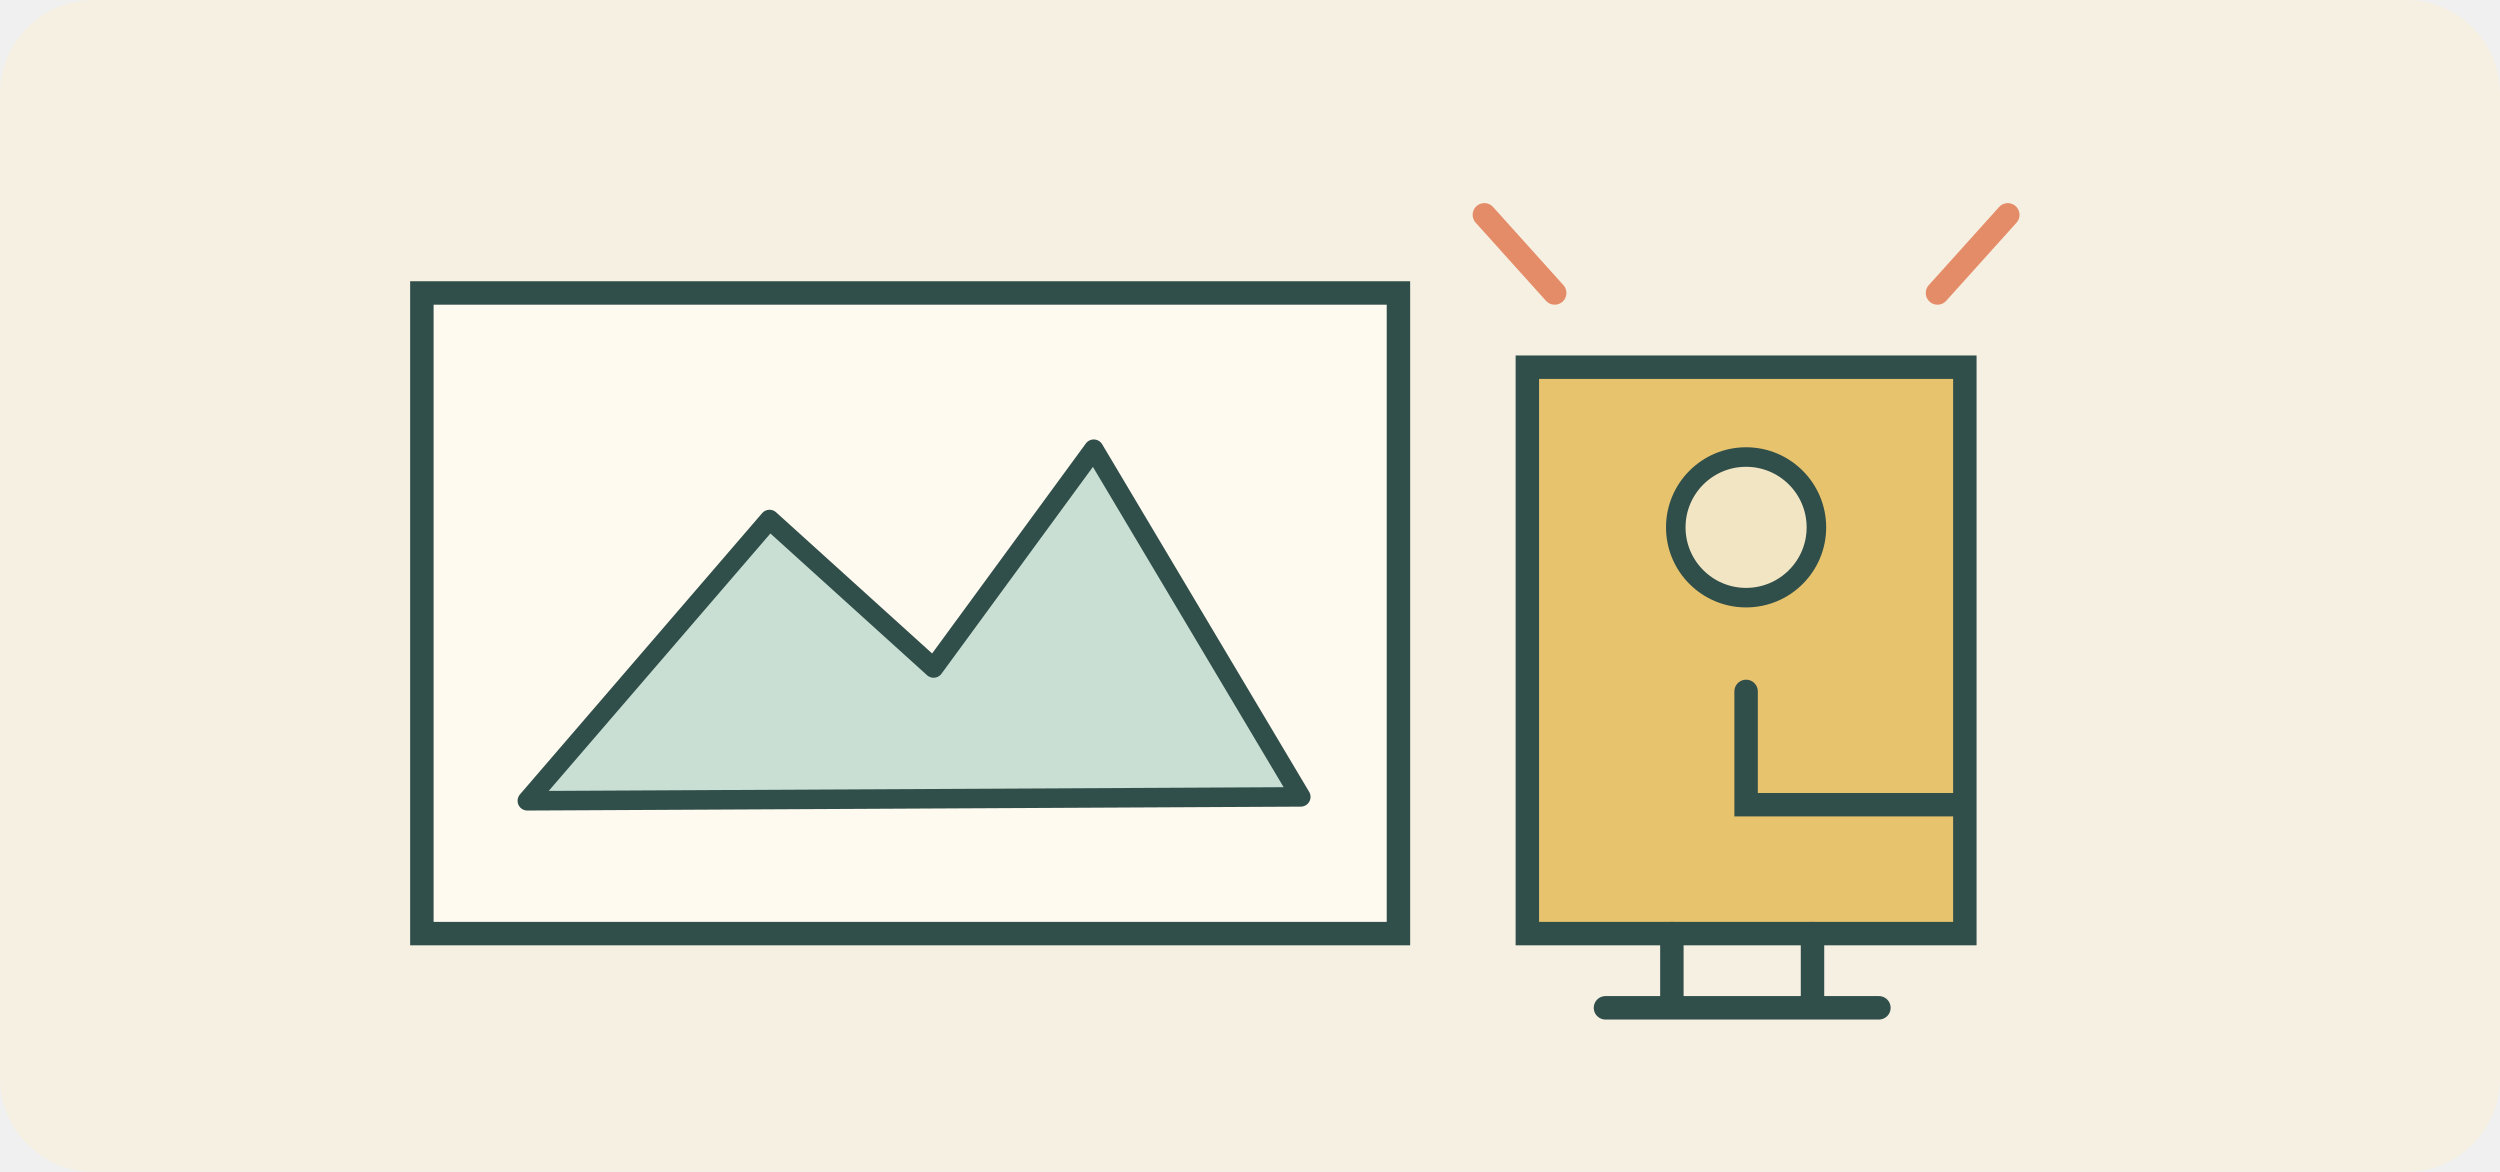
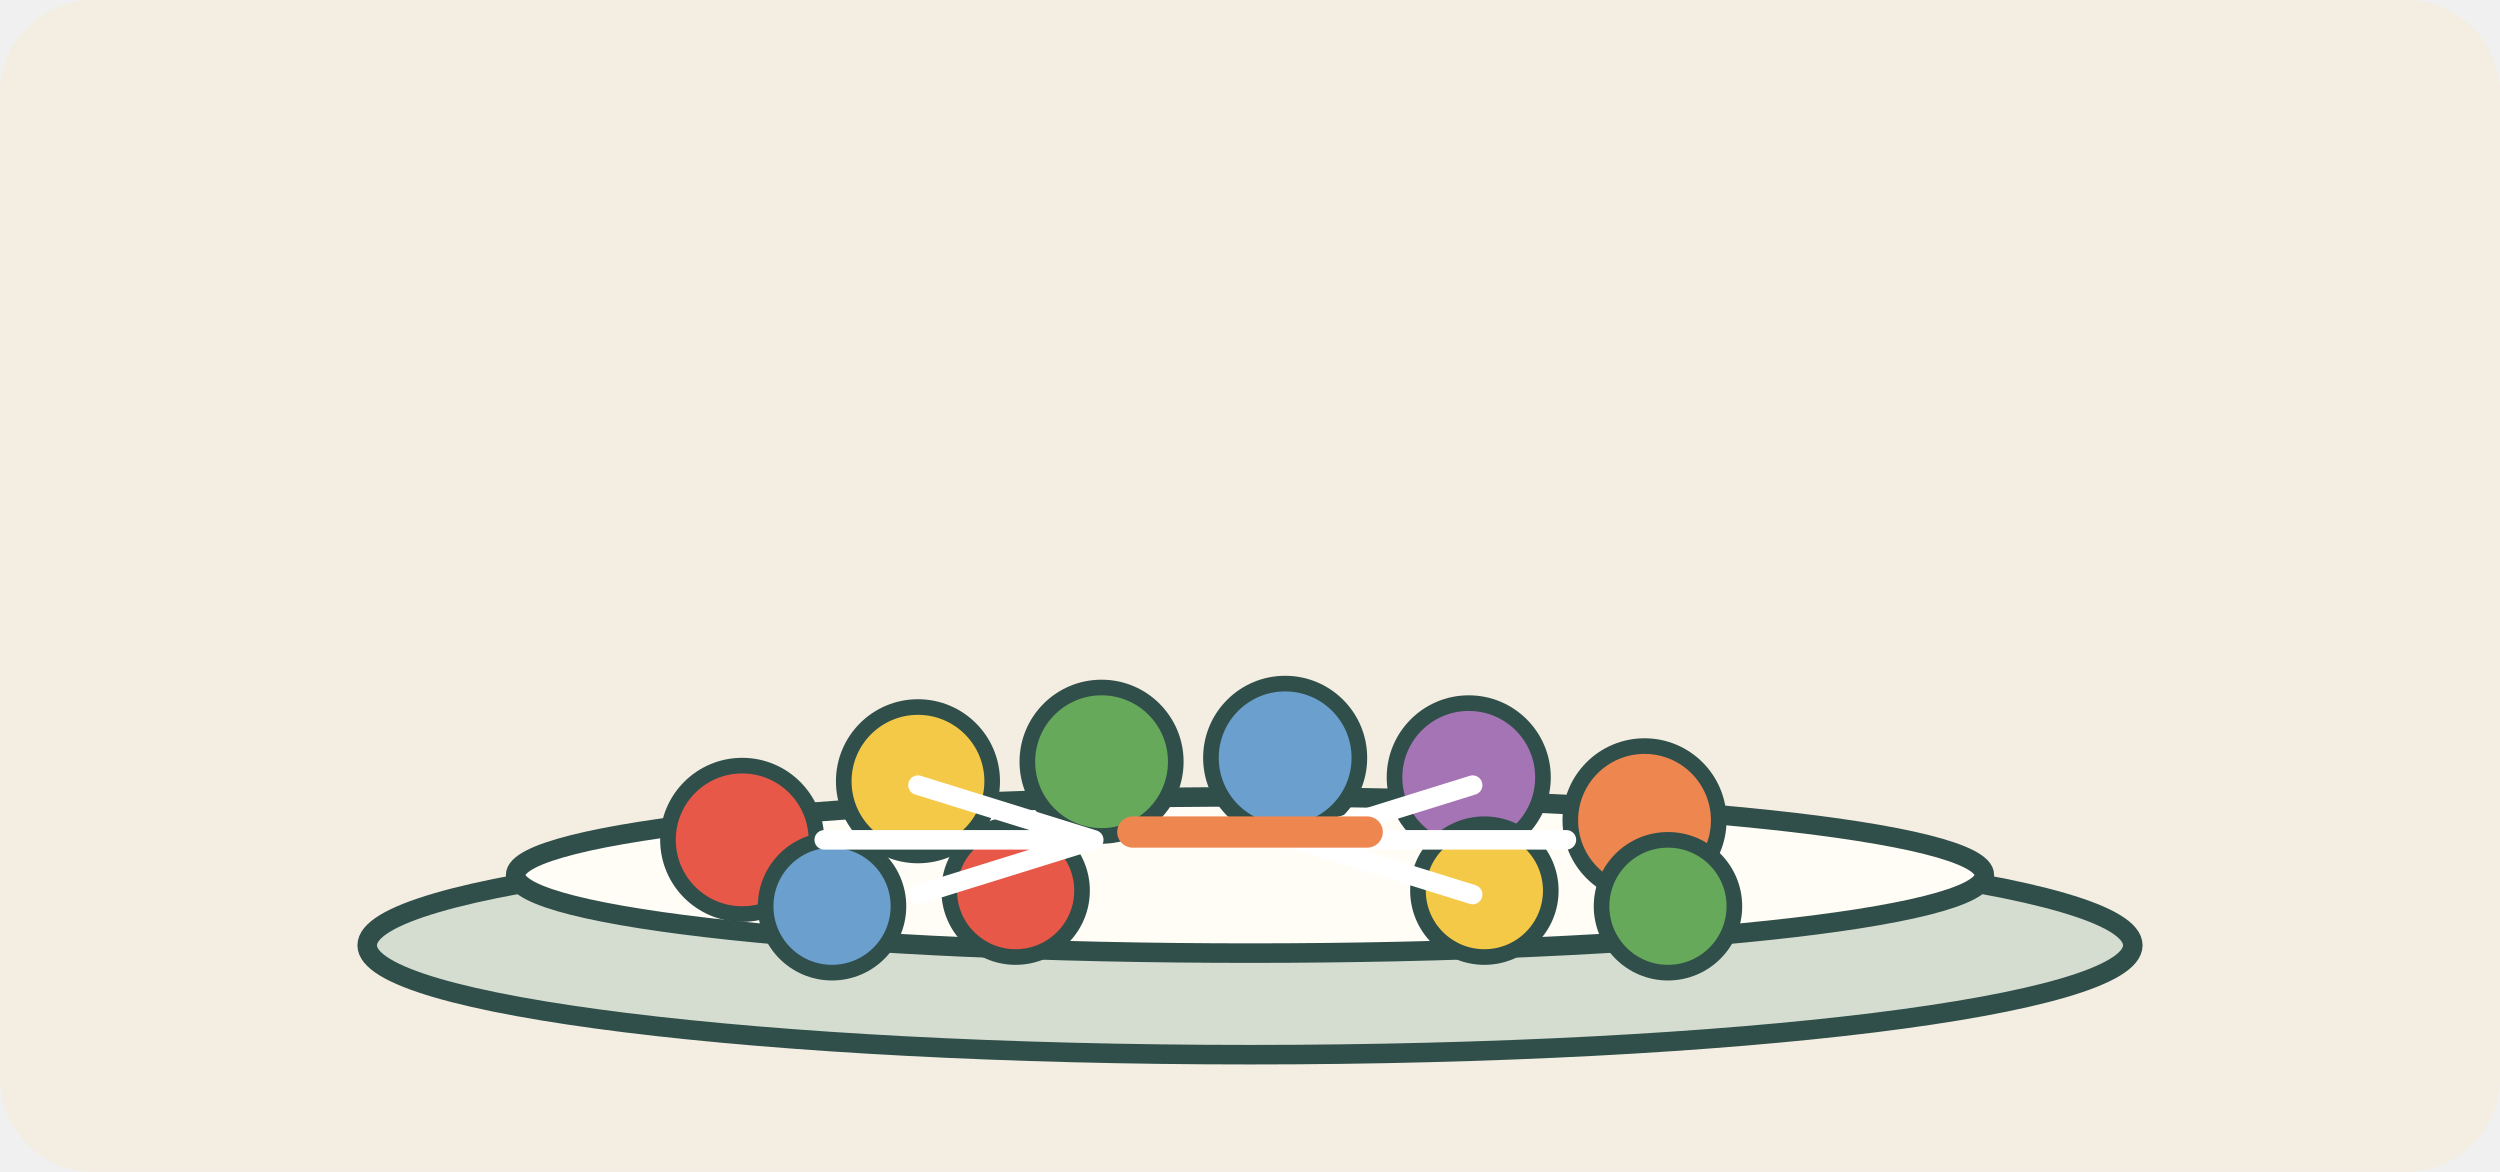
<svg xmlns="http://www.w3.org/2000/svg" viewBox="0 0 640 300">
-   <rect width="640" height="300" rx="24" fill="#f6f0e3" />
-   <path d="M108 75h250v164H108z" fill="#fffaf0" stroke="#304e4a" stroke-width="6" />
-   <path d="M135 205l62-72 42 38 41-56 53 89z" fill="#c9dfd3" stroke="#304e4a" stroke-width="5" stroke-linejoin="round" />
-   <path d="M391 94h112v145H391z" fill="#e7c36e" stroke="#304e4a" stroke-width="6" />
-   <circle cx="447" cy="135" r="18" fill="#f1e5c4" stroke="#304e4a" stroke-width="5" />
-   <path d="M447 177v29h53" fill="none" stroke="#304e4a" stroke-width="6" stroke-linecap="round" />
-   <path d="M428 239v18M464 239v18M411 258h70" stroke="#304e4a" stroke-width="6" stroke-linecap="round" />
-   <path d="M398 75l-18-20M496 75l18-20" stroke="#e48c68" stroke-width="6" stroke-linecap="round" />
+   <rect width="640" height="300" rx="24" fill="#f3eee1" />
+   <ellipse cx="320" cy="242" rx="226" ry="28" fill="#d4ddd0" stroke="#304e4a" stroke-width="5" />
+   <ellipse cx="320" cy="224" rx="188" ry="20" fill="#fffdf5" stroke="#304e4a" stroke-width="5" />
+   <g stroke="#304e4a" stroke-width="4">
+     <circle cx="190" cy="215" r="19" fill="#e85848" />
+     <circle cx="235" cy="200" r="19" fill="#f4c947" />
+     <circle cx="282" cy="195" r="19" fill="#66a95a" />
+     <circle cx="329" cy="194" r="19" fill="#6b9fce" />
+     <circle cx="376" cy="199" r="19" fill="#a574b4" />
+     <circle cx="421" cy="210" r="19" fill="#ee8650" />
+     <circle cx="213" cy="232" r="17" fill="#6b9fce" />
+     <circle cx="260" cy="228" r="17" fill="#e85848" />
+     <circle cx="380" cy="228" r="17" fill="#f4c947" />
+     <circle cx="427" cy="232" r="17" fill="#66a95a" />
+   </g>
+   <path d="M211 215h69m-45-14 45 14-45 14M401 215h-68m44-14-45 14 45 14" fill="none" stroke="#fff" stroke-width="5" stroke-linecap="round" stroke-linejoin="round" />
+   <path d="M290 213h60" stroke="#ee8650" stroke-width="8" stroke-linecap="round" />
</svg>
